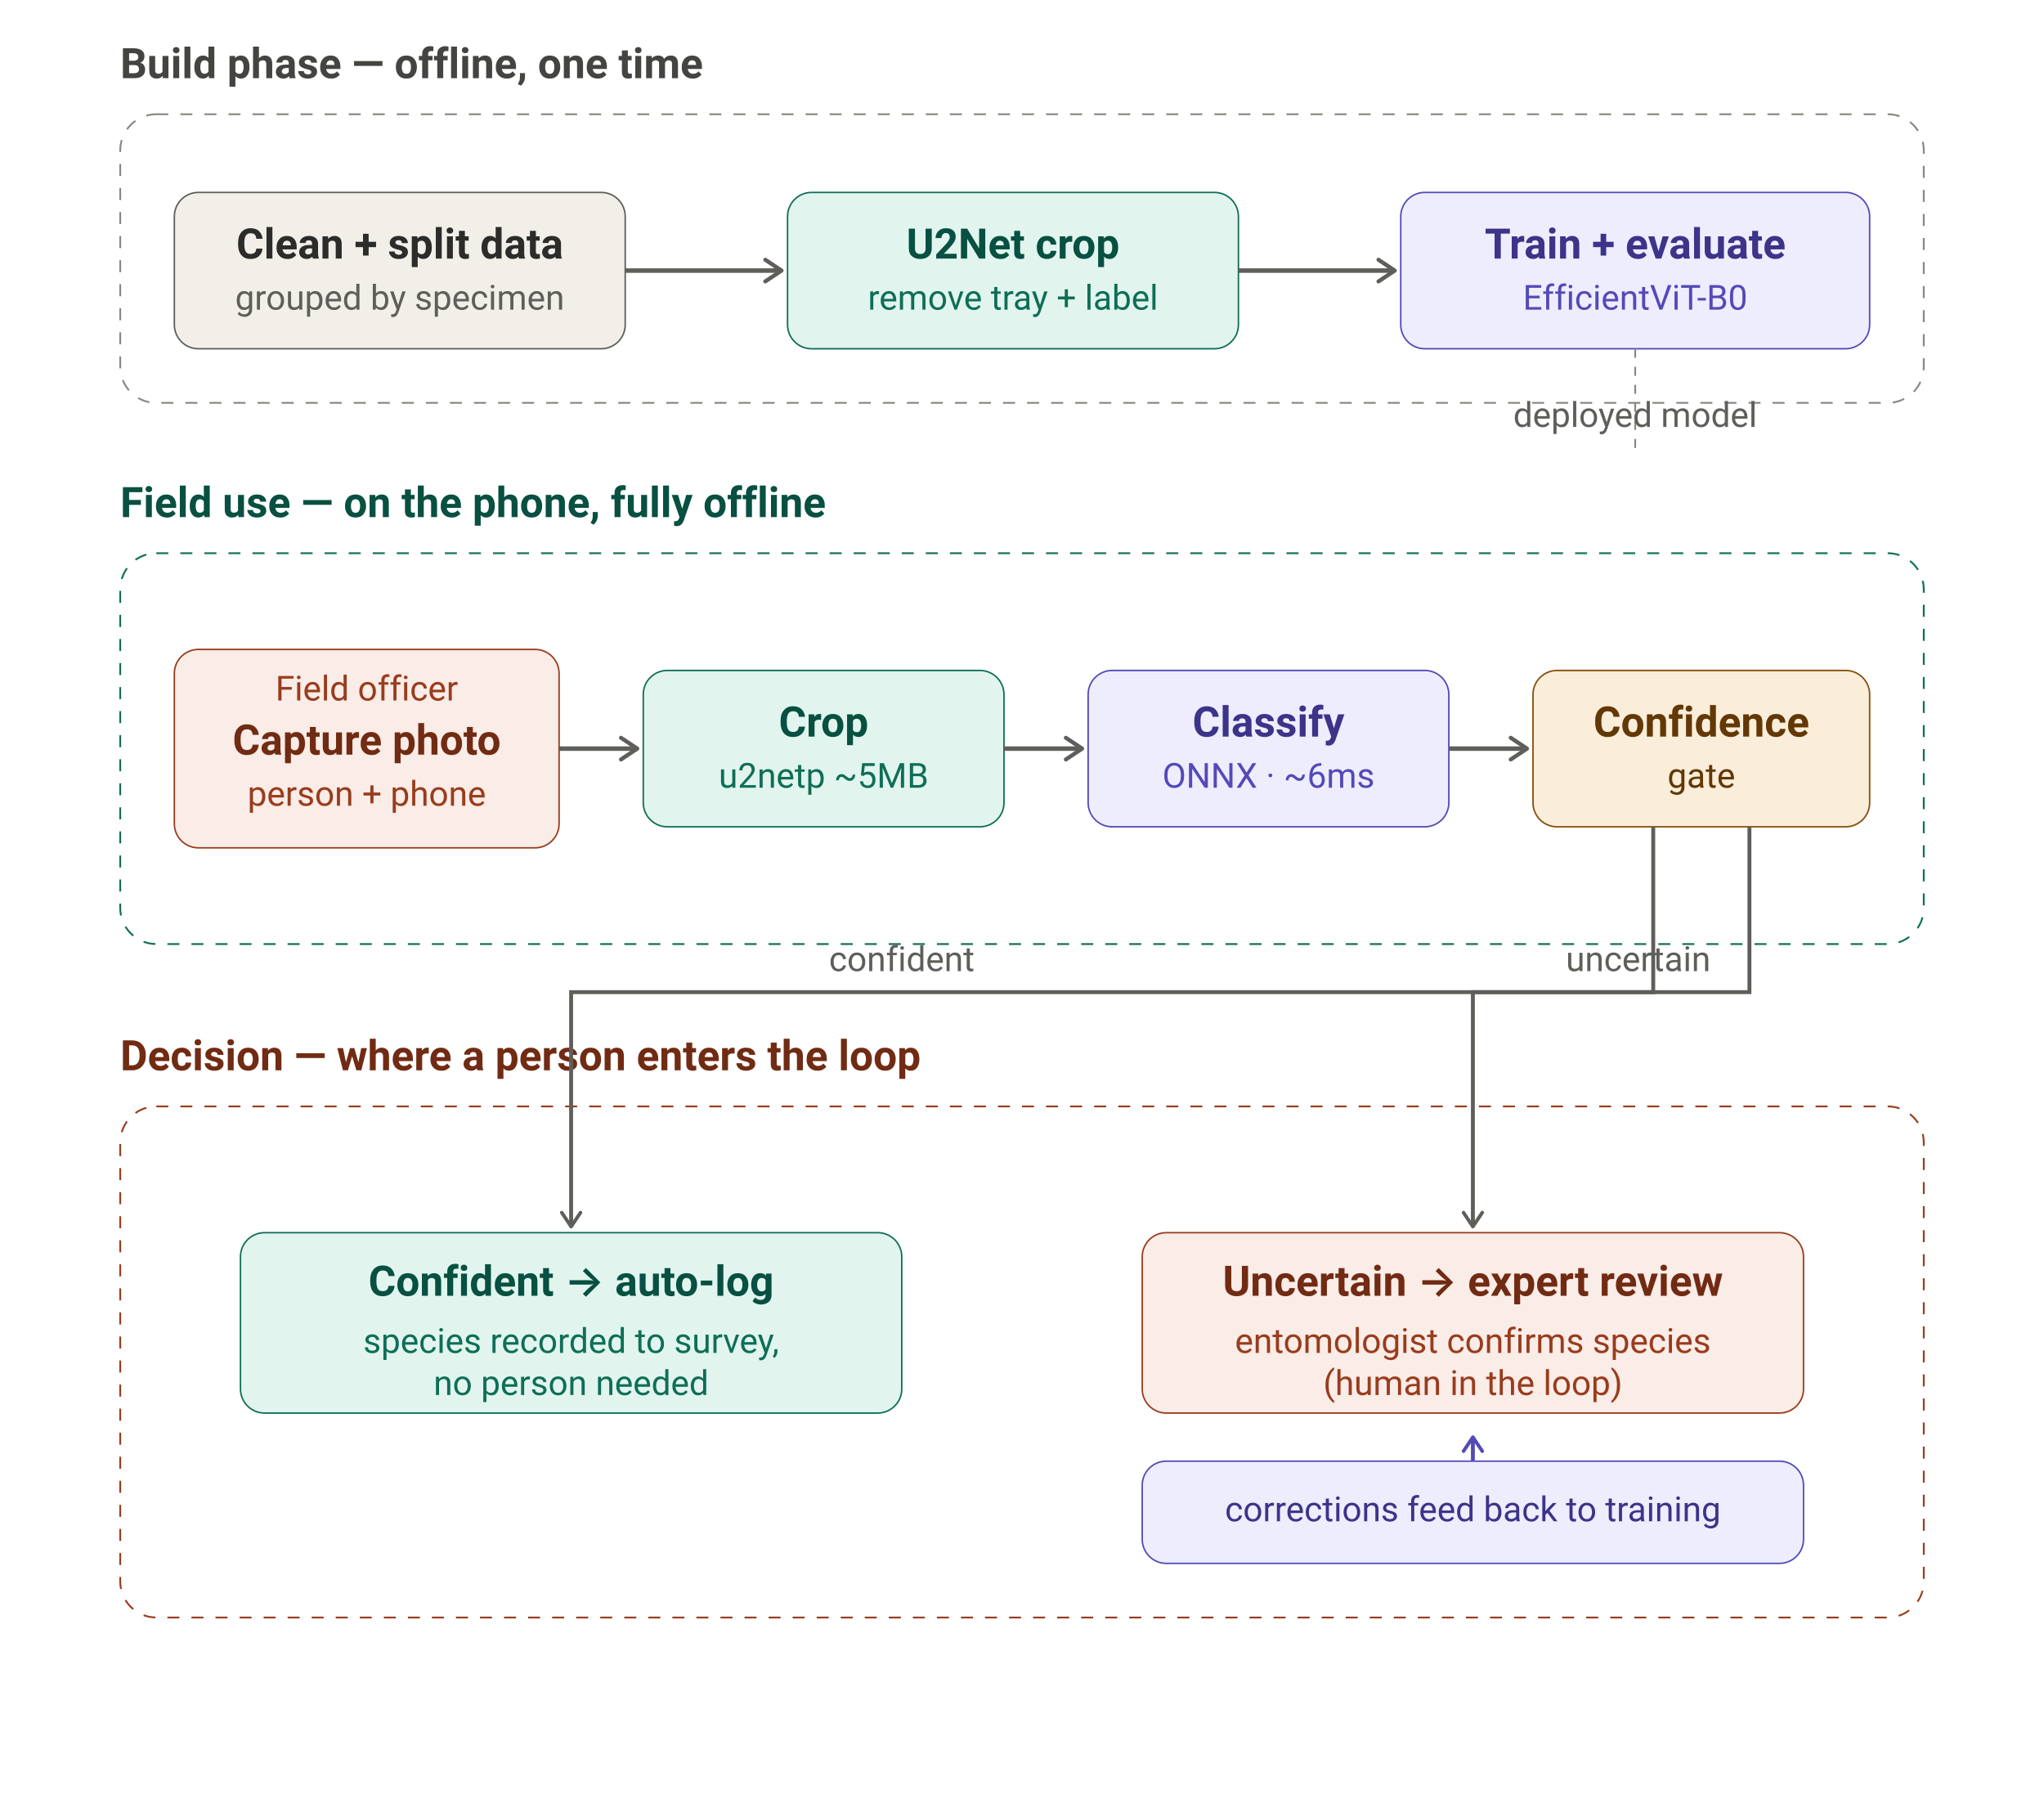
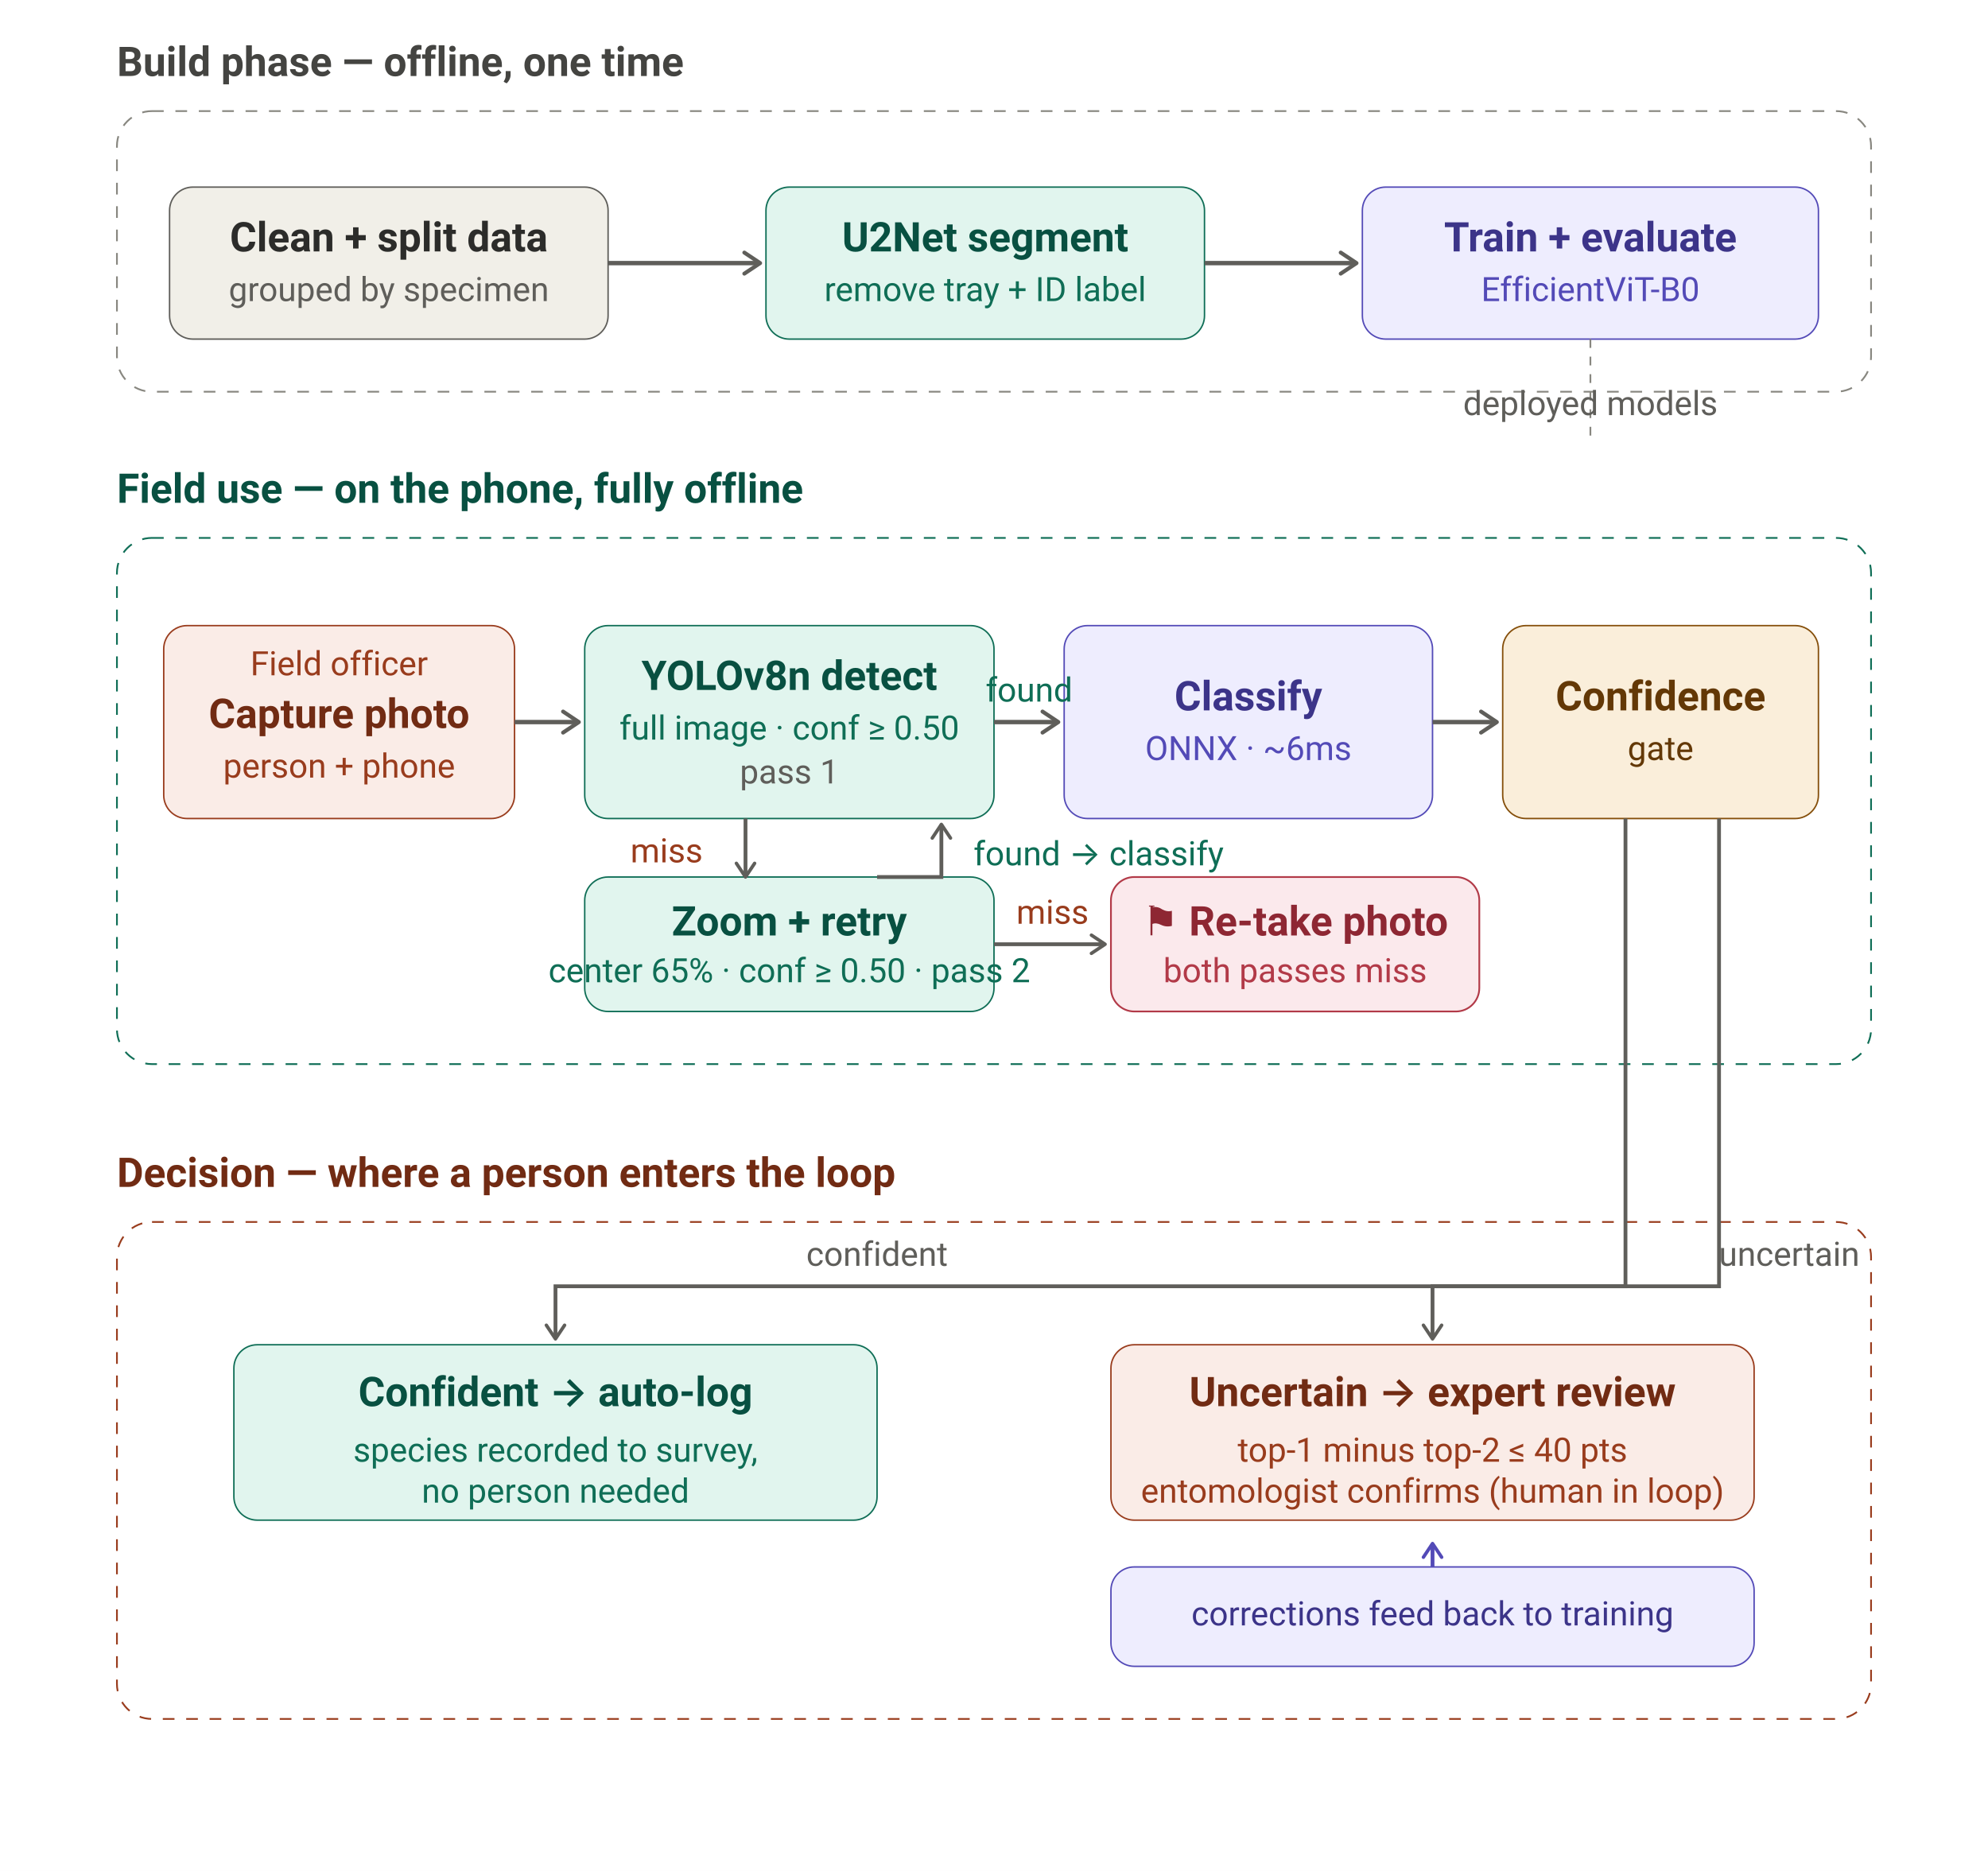
- <svg xmlns="http://www.w3.org/2000/svg" width="100%" viewBox="0 0 680 600" role="img" font-family="-apple-system,BlinkMacSystemFont,Segoe UI,Roboto,sans-serif">
+ <svg xmlns="http://www.w3.org/2000/svg" width="100%" viewBox="0 0 680 640" role="img" font-family="-apple-system,BlinkMacSystemFont,Segoe UI,Roboto,sans-serif">
  <defs>
    <marker id="arrow" viewBox="0 0 10 10" refX="8" refY="5" markerWidth="6" markerHeight="6" orient="auto-start-reverse">
      <path d="M2 1L8 5L2 9" fill="none" stroke="context-stroke" stroke-width="1.5" stroke-linecap="round" stroke-linejoin="round" />
    </marker>
  </defs>
  <style>.t{font-size:14px;font-weight:600}.ts{font-size:11.5px}.h{font-size:14px;font-weight:600}</style>
-   <rect x="0" y="0" width="680" height="600" fill="#ffffff" />
+   <rect x="0" y="0" width="680" height="640" fill="#ffffff" />
  <text class="h" x="40" y="26" fill="#444441">Build phase — offline, one time</text>
  <rect x="40" y="38" width="600" height="96" rx="12" fill="none" stroke="#888780" stroke-width="0.6" stroke-dasharray="4 4" />
  <rect x="58" y="64" width="150" height="52" rx="8" fill="#F1EFE8" stroke="#5F5E5A" stroke-width="0.5" />
  <text class="t" x="133" y="86" text-anchor="middle" fill="#2C2C2A">Clean + split data</text>
  <text class="ts" x="133" y="103" text-anchor="middle" fill="#5F5E5A">grouped by specimen</text>
  <rect x="262" y="64" width="150" height="52" rx="8" fill="#E1F5EE" stroke="#0F6E56" stroke-width="0.5" />
-   <text class="t" x="337" y="86" text-anchor="middle" fill="#085041">U2Net crop</text>
-   <text class="ts" x="337" y="103" text-anchor="middle" fill="#0F6E56">remove tray + label</text>
+   <text class="t" x="337" y="86" text-anchor="middle" fill="#085041">U2Net segment</text>
+   <text class="ts" x="337" y="103" text-anchor="middle" fill="#0F6E56">remove tray + ID label</text>
  <rect x="466" y="64" width="156" height="52" rx="8" fill="#EEEDFE" stroke="#534AB7" stroke-width="0.5" />
  <text class="t" x="544" y="86" text-anchor="middle" fill="#3C3489">Train + evaluate</text>
  <text class="ts" x="544" y="103" text-anchor="middle" fill="#534AB7">EfficientViT-B0</text>
  <line x1="208" y1="90" x2="260" y2="90" stroke="#5F5E5A" stroke-width="1.5" marker-end="url(#arrow)" />
  <line x1="412" y1="90" x2="464" y2="90" stroke="#5F5E5A" stroke-width="1.5" marker-end="url(#arrow)" />
  <text class="h" x="40" y="172" fill="#085041">Field use — on the phone, fully offline</text>
-   <rect x="40" y="184" width="600" height="130" rx="12" fill="none" stroke="#0F6E56" stroke-width="0.6" stroke-dasharray="4 4" />
-   <rect x="58" y="216" width="128" height="66" rx="8" fill="#FAECE7" stroke="#993C1D" stroke-width="0.5" />
-   <text class="ts" x="122" y="233" text-anchor="middle" fill="#993C1D">Field officer</text>
-   <text class="t" x="122" y="251" text-anchor="middle" fill="#712B13">Capture photo</text>
-   <text class="ts" x="122" y="268" text-anchor="middle" fill="#993C1D">person + phone</text>
-   <rect x="214" y="223" width="120" height="52" rx="8" fill="#E1F5EE" stroke="#0F6E56" stroke-width="0.5" />
-   <text class="t" x="274" y="245" text-anchor="middle" fill="#085041">Crop</text>
-   <text class="ts" x="274" y="262" text-anchor="middle" fill="#0F6E56">u2netp ~5MB</text>
-   <rect x="362" y="223" width="120" height="52" rx="8" fill="#EEEDFE" stroke="#534AB7" stroke-width="0.5" />
-   <text class="t" x="422" y="245" text-anchor="middle" fill="#3C3489">Classify</text>
-   <text class="ts" x="422" y="262" text-anchor="middle" fill="#534AB7">ONNX · ~6ms</text>
-   <rect x="510" y="223" width="112" height="52" rx="8" fill="#FAEEDA" stroke="#854F0B" stroke-width="0.5" />
-   <text class="t" x="566" y="245" text-anchor="middle" fill="#633806">Confidence</text>
-   <text class="ts" x="566" y="262" text-anchor="middle" fill="#633806">gate</text>
-   <line x1="186" y1="249" x2="212" y2="249" stroke="#5F5E5A" stroke-width="1.5" marker-end="url(#arrow)" />
-   <line x1="334" y1="249" x2="360" y2="249" stroke="#5F5E5A" stroke-width="1.5" marker-end="url(#arrow)" />
-   <line x1="482" y1="249" x2="508" y2="249" stroke="#5F5E5A" stroke-width="1.5" marker-end="url(#arrow)" />
+   <rect x="40" y="184" width="600" height="180" rx="12" fill="none" stroke="#0F6E56" stroke-width="0.6" stroke-dasharray="4 4" />
+   <rect x="56" y="214" width="120" height="66" rx="8" fill="#FAECE7" stroke="#993C1D" stroke-width="0.5" />
+   <text class="ts" x="116" y="231" text-anchor="middle" fill="#993C1D">Field officer</text>
+   <text class="t" x="116" y="249" text-anchor="middle" fill="#712B13">Capture photo</text>
+   <text class="ts" x="116" y="266" text-anchor="middle" fill="#993C1D">person + phone</text>
+   <rect x="200" y="214" width="140" height="66" rx="8" fill="#E1F5EE" stroke="#0F6E56" stroke-width="0.5" />
+   <text class="t" x="270" y="236" text-anchor="middle" fill="#085041">YOLOv8n detect</text>
+   <text class="ts" x="270" y="253" text-anchor="middle" fill="#0F6E56">full image · conf ≥ 0.50</text>
+   <text class="ts" x="270" y="268" text-anchor="middle" fill="#5F5E5A">pass 1</text>
+   <rect x="364" y="214" width="126" height="66" rx="8" fill="#EEEDFE" stroke="#534AB7" stroke-width="0.5" />
+   <text class="t" x="427" y="243" text-anchor="middle" fill="#3C3489">Classify</text>
+   <text class="ts" x="427" y="260" text-anchor="middle" fill="#534AB7">ONNX · ~6ms</text>
+   <rect x="514" y="214" width="108" height="66" rx="8" fill="#FAEEDA" stroke="#854F0B" stroke-width="0.5" />
+   <text class="t" x="568" y="243" text-anchor="middle" fill="#633806">Confidence</text>
+   <text class="ts" x="568" y="260" text-anchor="middle" fill="#633806">gate</text>
+   <line x1="176" y1="247" x2="198" y2="247" stroke="#5F5E5A" stroke-width="1.5" marker-end="url(#arrow)" />
+   <line x1="340" y1="247" x2="362" y2="247" stroke="#5F5E5A" stroke-width="1.5" marker-end="url(#arrow)" />
+   <text class="ts" x="352" y="240" text-anchor="middle" fill="#0F6E56">found</text>
+   <line x1="490" y1="247" x2="512" y2="247" stroke="#5F5E5A" stroke-width="1.5" marker-end="url(#arrow)" />
+   <rect x="200" y="300" width="140" height="46" rx="8" fill="#E1F5EE" stroke="#0F6E56" stroke-width="0.5" />
+   <text class="t" x="270" y="320" text-anchor="middle" fill="#085041">Zoom + retry</text>
+   <text class="ts" x="270" y="336" text-anchor="middle" fill="#0F6E56">center 65% · conf ≥ 0.50 · pass 2</text>
+   <path d="M255 280 L255 300" fill="none" stroke="#5F5E5A" stroke-width="1.3" marker-end="url(#arrow)" />
+   <text class="ts" x="228" y="295" text-anchor="middle" fill="#993C1D">miss</text>
+   <path d="M300 300 L322 300 L322 282" fill="none" stroke="#5F5E5A" stroke-width="1.3" marker-end="url(#arrow)" />
+   <text class="ts" x="333" y="296" text-anchor="start" fill="#0F6E56">found → classify</text>
+   <rect x="380" y="300" width="126" height="46" rx="8" fill="#FBE9EC" stroke="#B23A48" stroke-width="0.6" />
+   <text class="t" x="443" y="320" text-anchor="middle" fill="#8E2733">⚑ Re-take photo</text>
+   <text class="ts" x="443" y="336" text-anchor="middle" fill="#B23A48">both passes miss</text>
+   <line x1="340" y1="323" x2="378" y2="323" stroke="#5F5E5A" stroke-width="1.3" marker-end="url(#arrow)" />
+   <text class="ts" x="360" y="316" text-anchor="middle" fill="#993C1D">miss</text>
  <line x1="544" y1="116" x2="544" y2="150" stroke="#888780" stroke-width="0.6" stroke-dasharray="3 3" />
-   <text class="ts" x="544" y="142" text-anchor="middle" fill="#5F5E5A">deployed model</text>
-   <text class="h" x="40" y="356" fill="#712B13">Decision — where a person enters the loop</text>
-   <rect x="40" y="368" width="600" height="170" rx="12" fill="none" stroke="#993C1D" stroke-width="0.6" stroke-dasharray="4 4" />
-   <rect x="80" y="410" width="220" height="60" rx="8" fill="#E1F5EE" stroke="#0F6E56" stroke-width="0.5" />
-   <text class="t" x="190" y="431" text-anchor="middle" fill="#085041">Confident → auto-log</text>
-   <text class="ts" x="190" y="450" text-anchor="middle" fill="#0F6E56">species recorded to survey,</text>
-   <text class="ts" x="190" y="464" text-anchor="middle" fill="#0F6E56">no person needed</text>
-   <rect x="380" y="410" width="220" height="60" rx="8" fill="#FAECE7" stroke="#993C1D" stroke-width="0.5" />
-   <text class="t" x="490" y="431" text-anchor="middle" fill="#712B13">Uncertain → expert review</text>
-   <text class="ts" x="490" y="450" text-anchor="middle" fill="#993C1D">entomologist confirms species</text>
-   <text class="ts" x="490" y="464" text-anchor="middle" fill="#993C1D">(human in the loop)</text>
-   <path d="M550 275 L550 330 L190 330 L190 408" fill="none" stroke="#5F5E5A" stroke-width="1.3" marker-end="url(#arrow)" />
-   <text class="ts" x="300" y="323" text-anchor="middle" fill="#5F5E5A">confident</text>
-   <path d="M582 275 L582 330 L490 330 L490 408" fill="none" stroke="#5F5E5A" stroke-width="1.3" marker-end="url(#arrow)" />
-   <text class="ts" x="545" y="323" text-anchor="middle" fill="#5F5E5A">uncertain</text>
-   <rect x="380" y="486" width="220" height="34" rx="8" fill="#EEEDFE" stroke="#534AB7" stroke-width="0.5" />
-   <text class="ts" x="490" y="506" text-anchor="middle" fill="#3C3489">corrections feed back to training</text>
-   <path d="M490 486 L490 478" fill="none" stroke="#534AB7" stroke-width="1.3" marker-end="url(#arrow)" />
+   <text class="ts" x="544" y="142" text-anchor="middle" fill="#5F5E5A">deployed models</text>
+   <text class="h" x="40" y="406" fill="#712B13">Decision — where a person enters the loop</text>
+   <rect x="40" y="418" width="600" height="170" rx="12" fill="none" stroke="#993C1D" stroke-width="0.6" stroke-dasharray="4 4" />
+   <rect x="80" y="460" width="220" height="60" rx="8" fill="#E1F5EE" stroke="#0F6E56" stroke-width="0.5" />
+   <text class="t" x="190" y="481" text-anchor="middle" fill="#085041">Confident → auto-log</text>
+   <text class="ts" x="190" y="500" text-anchor="middle" fill="#0F6E56">species recorded to survey,</text>
+   <text class="ts" x="190" y="514" text-anchor="middle" fill="#0F6E56">no person needed</text>
+   <rect x="380" y="460" width="220" height="60" rx="8" fill="#FAECE7" stroke="#993C1D" stroke-width="0.5" />
+   <text class="t" x="490" y="481" text-anchor="middle" fill="#712B13">Uncertain → expert review</text>
+   <text class="ts" x="490" y="500" text-anchor="middle" fill="#993C1D">top-1 minus top-2 ≤ 40 pts</text>
+   <text class="ts" x="490" y="514" text-anchor="middle" fill="#993C1D">entomologist confirms (human in loop)</text>
+   <path d="M556 280 L556 440 L190 440 L190 458" fill="none" stroke="#5F5E5A" stroke-width="1.3" marker-end="url(#arrow)" />
+   <text class="ts" x="300" y="433" text-anchor="middle" fill="#5F5E5A">confident</text>
+   <path d="M588 280 L588 440 L490 440 L490 458" fill="none" stroke="#5F5E5A" stroke-width="1.3" marker-end="url(#arrow)" />
+   <text class="ts" x="612" y="433" text-anchor="middle" fill="#5F5E5A">uncertain</text>
+   <rect x="380" y="536" width="220" height="34" rx="8" fill="#EEEDFE" stroke="#534AB7" stroke-width="0.5" />
+   <text class="ts" x="490" y="556" text-anchor="middle" fill="#3C3489">corrections feed back to training</text>
+   <path d="M490 536 L490 528" fill="none" stroke="#534AB7" stroke-width="1.3" marker-end="url(#arrow)" />
</svg>
